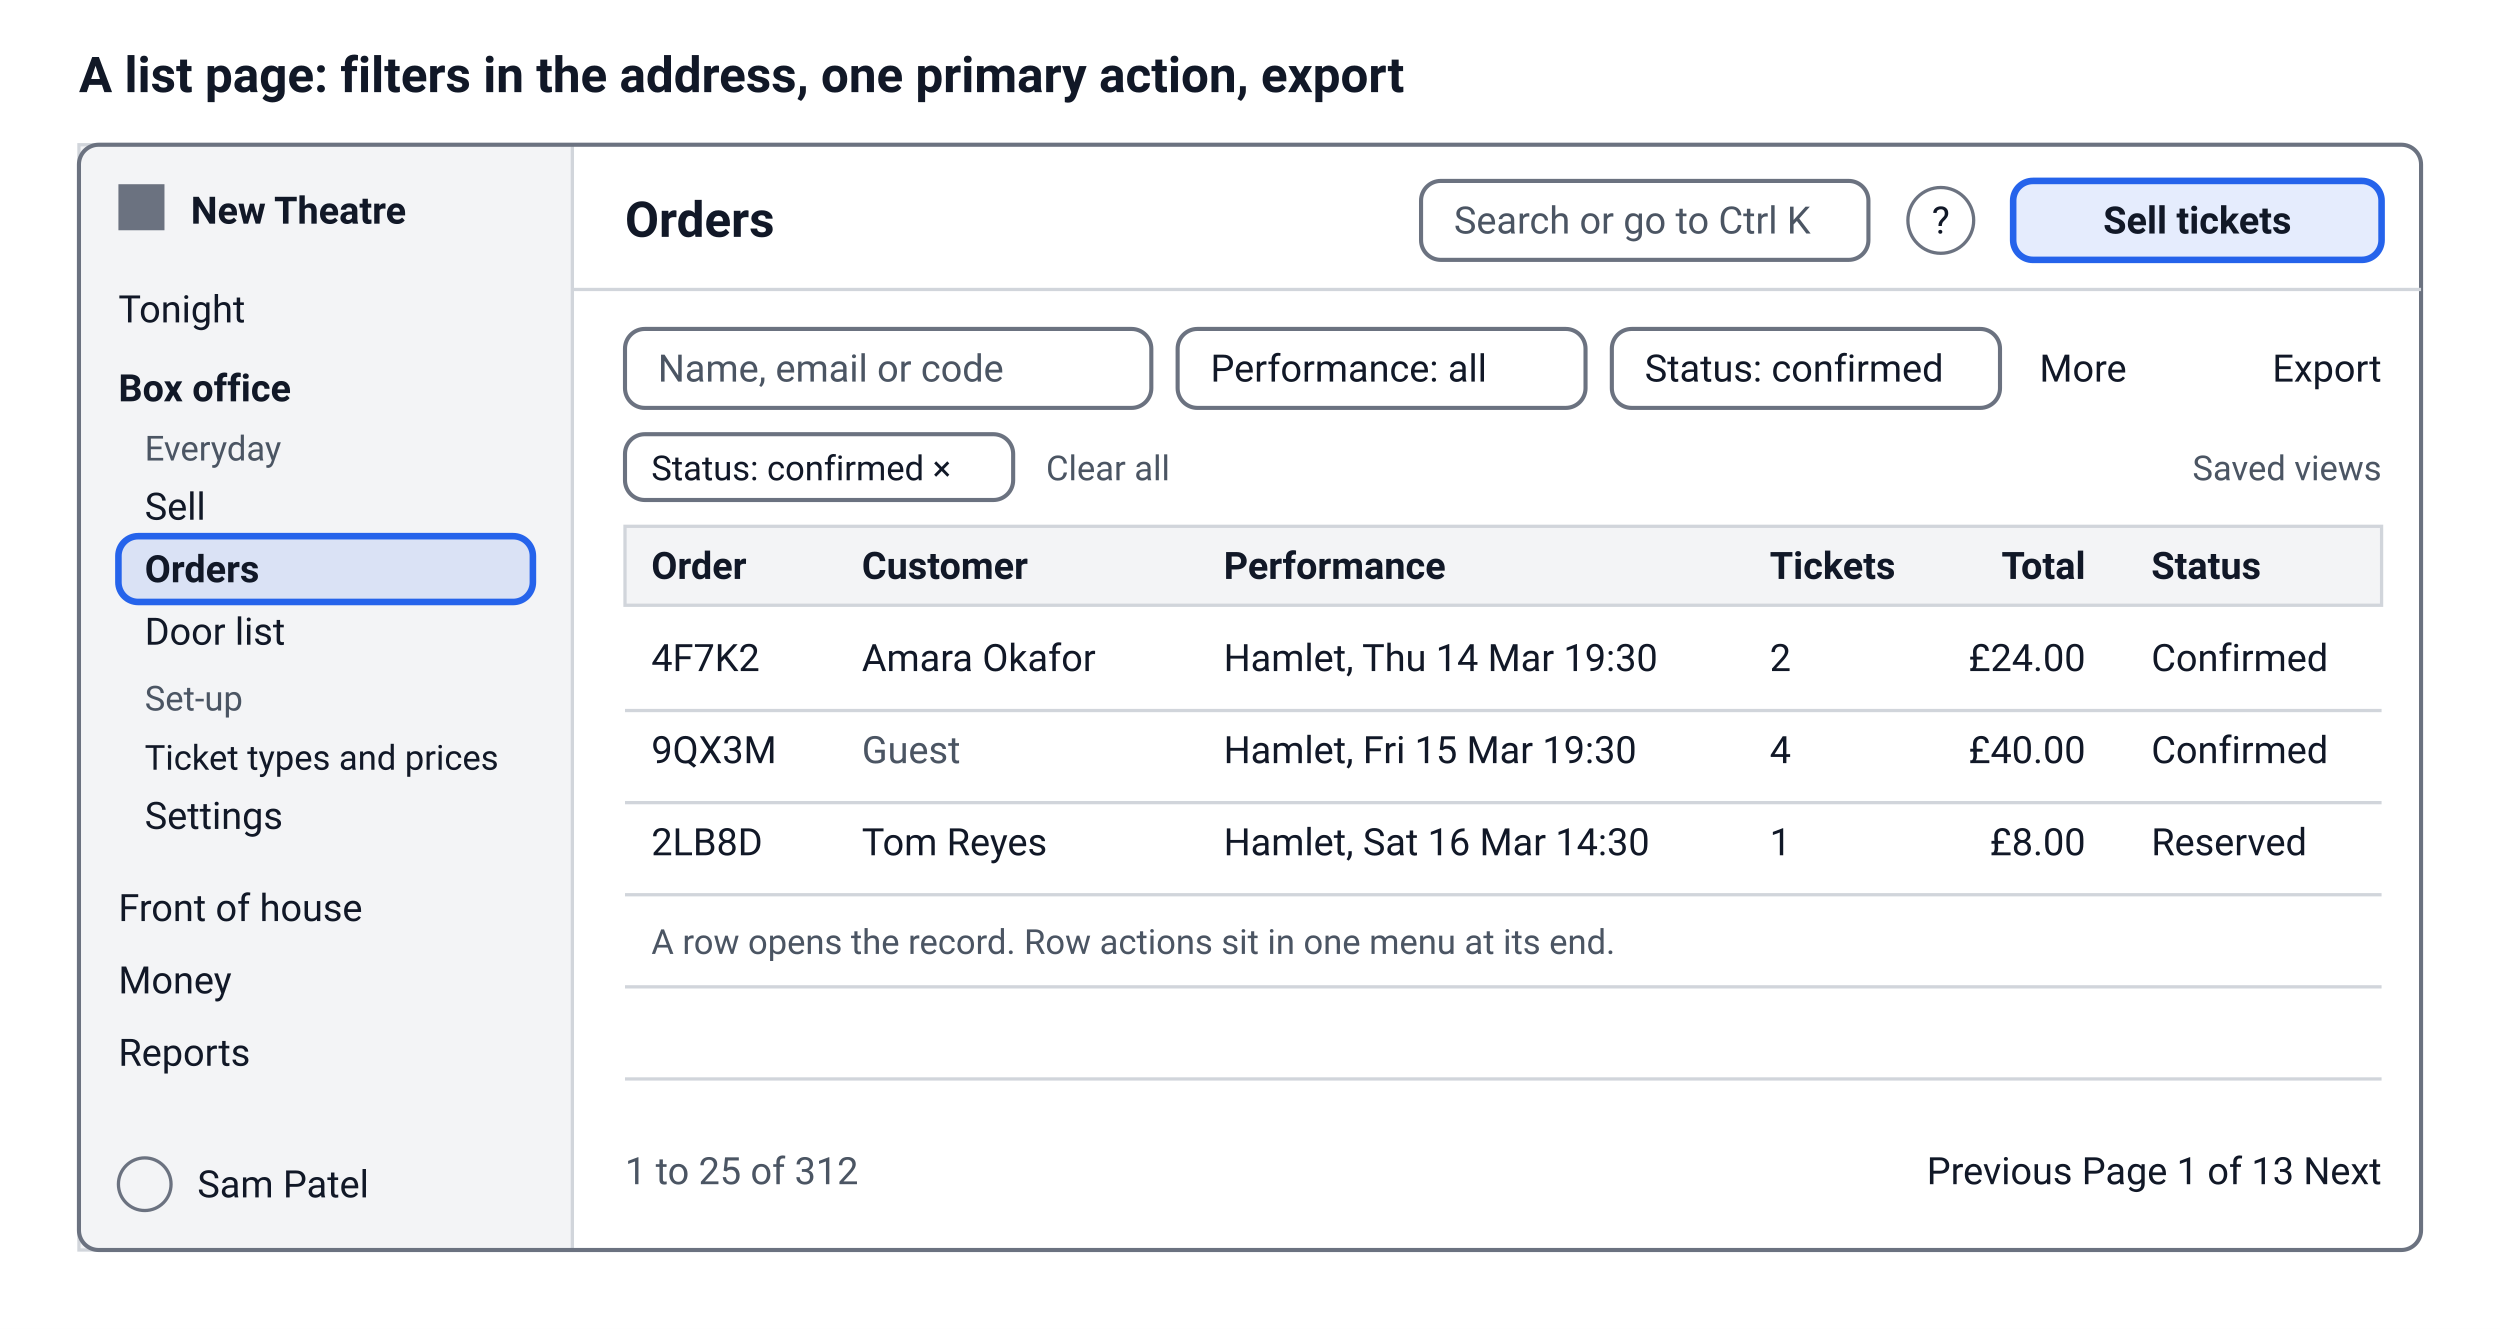
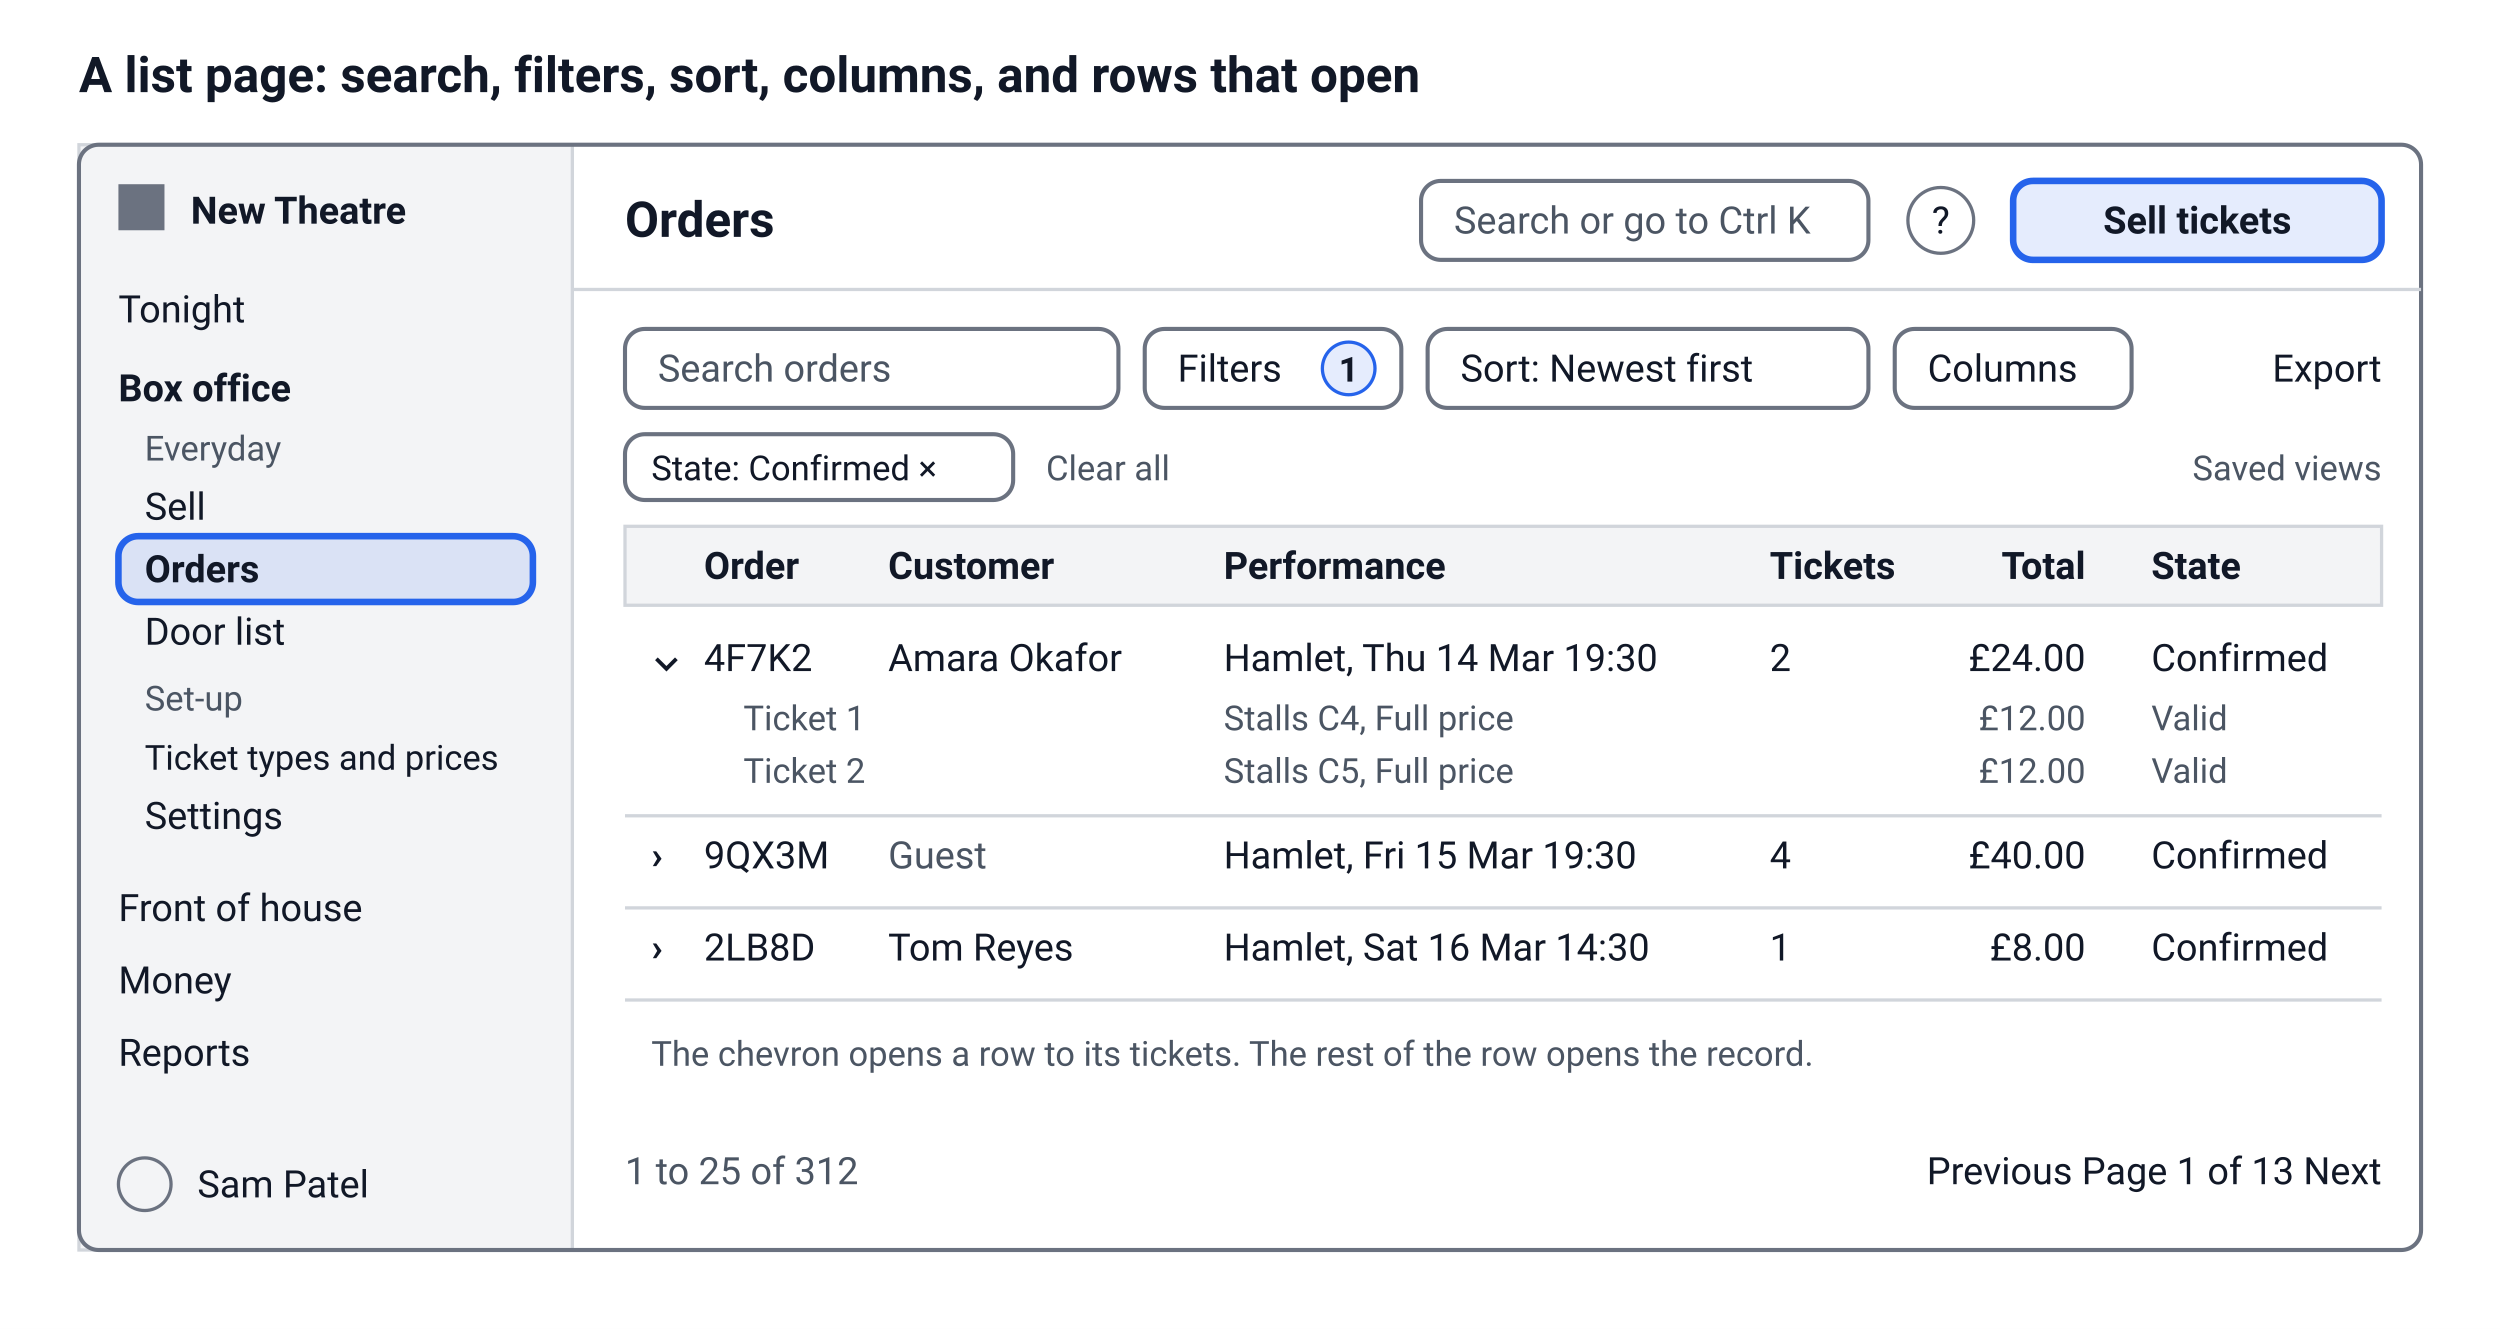
- <svg xmlns="http://www.w3.org/2000/svg" font-family="system-ui, -apple-system, Segoe UI, Roboto, sans-serif" viewBox="0 0 760 404" role="img" aria-label="A console list page: filters in the address, one primary action, export" font-size="11.5">
+ <svg xmlns="http://www.w3.org/2000/svg" font-family="system-ui, -apple-system, Segoe UI, Roboto, sans-serif" viewBox="0 0 760 404" role="img" aria-label="A console list page: search, one Filters panel, sort, columns, and a row opened to its sub-rows" font-size="11.5">
  <rect width="100%" height="100%" fill="#ffffff" />
-   <text x="24" y="28" font-size="15" font-weight="600" fill="#111827">A list page: filters in the address, one primary action, export</text>
+   <text x="24" y="28" font-size="15" font-weight="600" fill="#111827">A list page: search, filters, sort, columns, and rows that open</text>
  <g>
    <rect x="24" y="44" width="150" height="336" fill="#f3f4f6" stroke="#d1d5db" />
    <rect x="36" y="56" width="14" height="14" fill="#6b7280" />
    <text x="58" y="68" font-weight="600" fill="#111827">New Theatre</text>
    <text x="36" y="98" fill="#111827">Tonight</text>
    <text x="36" y="122" font-weight="600" fill="#111827">Box office</text>
    <text x="44" y="140" font-size="10.5" fill="#4b5563">Everyday</text>
    <text x="44" y="158" fill="#111827">Sell</text>
    <rect x="36" y="163" width="126" height="20" rx="6" fill="#2563eb" fill-opacity="0.12" stroke="#2563eb" stroke-width="2" />
    <text x="44" y="177" font-weight="600" fill="#111827">Orders</text>
    <text x="44" y="196" fill="#111827">Door list</text>
    <text x="44" y="216" font-size="10.5" fill="#4b5563">Set-up</text>
    <text x="44" y="234" font-size="10.5" fill="#111827">Ticket types and prices</text>
    <text x="44" y="252" fill="#111827">Settings</text>
    <text x="36" y="280" fill="#111827">Front of house</text>
    <text x="36" y="302" fill="#111827">Money</text>
    <text x="36" y="324" fill="#111827">Reports</text>
    <circle cx="44" cy="360" r="8" fill="none" stroke="#6b7280" />
    <text x="60" y="364" fill="#111827">Sam Patel</text>
  </g>
  <g>
    <rect x="24" y="44" width="712" height="336" rx="6" fill="none" stroke="#6b7280" stroke-width="1.25" />
    <line x1="174" x2="736" y1="88" y2="88" stroke="#d1d5db" />
    <text x="190" y="72" font-size="15" font-weight="600" fill="#111827">Orders</text>
    <rect x="432" y="55" width="136" height="24" rx="6" fill="none" stroke="#6b7280" stroke-width="1.25" />
    <text x="442" y="71" fill="#4b5563">Search or go to   Ctrl K</text>
    <circle cx="590" cy="67" r="10" fill="none" stroke="#6b7280" />
    <text x="590" y="71" text-anchor="middle" fill="#111827">?</text>
    <rect x="612" y="55" width="112" height="24" rx="6" fill="#2563eb" fill-opacity="0.12" stroke="#2563eb" stroke-width="2" />
    <text x="668" y="71" text-anchor="middle" font-weight="600" fill="#111827">Sell tickets</text>
  </g>
  <g>
-     <rect x="190" y="100" width="160" height="24" rx="6" fill="none" stroke="#6b7280" stroke-width="1.25" />
-     <text x="200" y="116" fill="#4b5563">Name, email or code</text>
-     <rect x="358" y="100" width="124" height="24" rx="6" fill="none" stroke="#6b7280" stroke-width="1.25" />
-     <text x="368" y="116" fill="#111827">Performance: all</text>
-     <rect x="490" y="100" width="118" height="24" rx="6" fill="none" stroke="#6b7280" stroke-width="1.25" />
-     <text x="500" y="116" fill="#111827">Status: confirmed</text>
-     <text x="620" y="116" fill="#111827">More</text>
+     <rect x="190" y="100" width="150" height="24" rx="6" fill="none" stroke="#6b7280" stroke-width="1.25" />
+     <text x="200" y="116" fill="#4b5563">Search orders</text>
+     <rect x="348" y="100" width="78" height="24" rx="6" fill="none" stroke="#6b7280" stroke-width="1.25" />
+     <text x="358" y="116" fill="#111827">Filters</text>
+     <circle cx="410" cy="112" r="8" fill="#2563eb" fill-opacity="0.12" stroke="#2563eb" />
+     <text x="410" y="116" text-anchor="middle" font-size="10.5" font-weight="600" fill="#111827">1</text>
+     <rect x="434" y="100" width="134" height="24" rx="6" fill="none" stroke="#6b7280" stroke-width="1.25" />
+     <text x="444" y="116" fill="#111827">Sort: Newest first</text>
+     <rect x="576" y="100" width="72" height="24" rx="6" fill="none" stroke="#6b7280" stroke-width="1.25" />
+     <text x="586" y="116" fill="#111827">Columns</text>
    <text x="724" y="116" text-anchor="end" fill="#111827">Export</text>
    <rect x="190" y="132" width="118" height="20" rx="6" fill="none" stroke="#6b7280" stroke-width="1.25" />
-     <text x="198" y="146" font-size="10.5" fill="#111827">Status: confirmed  ×</text>
+     <text x="198" y="146" font-size="10.5" fill="#111827">State: Confirmed  ×</text>
    <text x="318" y="146" font-size="10.5" fill="#4b5563">Clear all</text>
    <text x="724" y="146" text-anchor="end" font-size="10.5" fill="#4b5563">Saved views</text>
  </g>
  <g>
    <rect x="190" y="160" width="534" height="24" fill="#f3f4f6" stroke="#d1d5db" />
-     <text x="198" y="176" font-weight="600" fill="#111827">Order</text>
-     <text x="262" y="176" font-weight="600" fill="#111827">Customer</text>
+     <text x="214" y="176" font-weight="600" fill="#111827">Order</text>
+     <text x="270" y="176" font-weight="600" fill="#111827">Customer</text>
    <text x="372" y="176" font-weight="600" fill="#111827">Performance</text>
    <text x="538" y="176" font-weight="600" fill="#111827">Tickets</text>
    <text x="634" y="176" text-anchor="end" font-weight="600" fill="#111827">Total</text>
-     <text x="654" y="176" font-weight="600" fill="#111827">Status</text>
-     <text x="198" y="204" fill="#111827">4F7K2</text>
-     <text x="262" y="204" fill="#111827">Amara Okafor</text>
+     <text x="654" y="176" font-weight="600" fill="#111827">State</text>
+     <text x="198" y="204" font-weight="600" fill="#111827">⌄</text>
+     <text x="214" y="204" fill="#111827">4F7K2</text>
+     <text x="270" y="204" fill="#111827">Amara Okafor</text>
    <text x="372" y="204" fill="#111827">Hamlet, Thu 14 Mar 19:30</text>
    <text x="538" y="204" fill="#111827">2</text>
    <text x="634" y="204" text-anchor="end" fill="#111827">£24.00</text>
    <text x="654" y="204" fill="#111827">Confirmed</text>
-     <line x1="190" x2="724" y1="216" y2="216" stroke="#d1d5db" />
-     <text x="198" y="232" fill="#111827">9QX3M</text>
-     <text x="262" y="232" fill="#4b5563">Guest</text>
-     <text x="372" y="232" fill="#111827">Hamlet, Fri 15 Mar 19:30</text>
-     <text x="538" y="232" fill="#111827">4</text>
-     <text x="634" y="232" text-anchor="end" fill="#111827">£40.00</text>
-     <text x="654" y="232" fill="#111827">Confirmed</text>
-     <line x1="190" x2="724" y1="244" y2="244" stroke="#d1d5db" />
-     <text x="198" y="260" fill="#111827">2LB8D</text>
-     <text x="262" y="260" fill="#111827">Tom Reyes</text>
-     <text x="372" y="260" fill="#111827">Hamlet, Sat 16 Mar 14:30</text>
-     <text x="538" y="260" fill="#111827">1</text>
-     <text x="634" y="260" text-anchor="end" fill="#111827">£8.00</text>
-     <text x="654" y="260" fill="#111827">Reserved</text>
-     <line x1="190" x2="724" y1="272" y2="272" stroke="#d1d5db" />
-     <line x1="190" x2="724" y1="300" y2="300" stroke="#d1d5db" />
-     <line x1="190" x2="724" y1="328" y2="328" stroke="#d1d5db" />
-     <text x="198" y="290" font-size="10.5" fill="#4b5563">A row opens the record. Row actions sit in one menu at its end.</text>
+     <text x="226" y="222" font-size="10.5" fill="#4b5563">Ticket 1</text>
+     <text x="372" y="222" font-size="10.5" fill="#4b5563">Stalls C4, Full price</text>
+     <text x="634" y="222" text-anchor="end" font-size="10.5" fill="#4b5563">£12.00</text>
+     <text x="654" y="222" font-size="10.5" fill="#4b5563">Valid</text>
+     <text x="226" y="238" font-size="10.5" fill="#4b5563">Ticket 2</text>
+     <text x="372" y="238" font-size="10.5" fill="#4b5563">Stalls C5, Full price</text>
+     <text x="634" y="238" text-anchor="end" font-size="10.5" fill="#4b5563">£12.00</text>
+     <text x="654" y="238" font-size="10.5" fill="#4b5563">Valid</text>
+     <line x1="190" x2="724" y1="248" y2="248" stroke="#d1d5db" />
+     <text x="198" y="264" font-weight="600" fill="#111827">›</text>
+     <text x="214" y="264" fill="#111827">9QX3M</text>
+     <text x="270" y="264" fill="#4b5563">Guest</text>
+     <text x="372" y="264" fill="#111827">Hamlet, Fri 15 Mar 19:30</text>
+     <text x="538" y="264" fill="#111827">4</text>
+     <text x="634" y="264" text-anchor="end" fill="#111827">£40.00</text>
+     <text x="654" y="264" fill="#111827">Confirmed</text>
+     <line x1="190" x2="724" y1="276" y2="276" stroke="#d1d5db" />
+     <text x="198" y="292" font-weight="600" fill="#111827">›</text>
+     <text x="214" y="292" fill="#111827">2LB8D</text>
+     <text x="270" y="292" fill="#111827">Tom Reyes</text>
+     <text x="372" y="292" fill="#111827">Hamlet, Sat 16 Mar 14:30</text>
+     <text x="538" y="292" fill="#111827">1</text>
+     <text x="634" y="292" text-anchor="end" fill="#111827">£8.00</text>
+     <text x="654" y="292" fill="#111827">Confirmed</text>
+     <line x1="190" x2="724" y1="304" y2="304" stroke="#d1d5db" />
+     <text x="198" y="324" font-size="10.5" fill="#4b5563">The chevron opens a row to its tickets. The rest of the row opens the record.</text>
  </g>
  <g>
    <text x="190" y="360" fill="#4b5563">1 to 25 of 312</text>
    <text x="724" y="360" text-anchor="end" fill="#111827">Previous    Page 1 of 13    Next</text>
  </g>
</svg>
